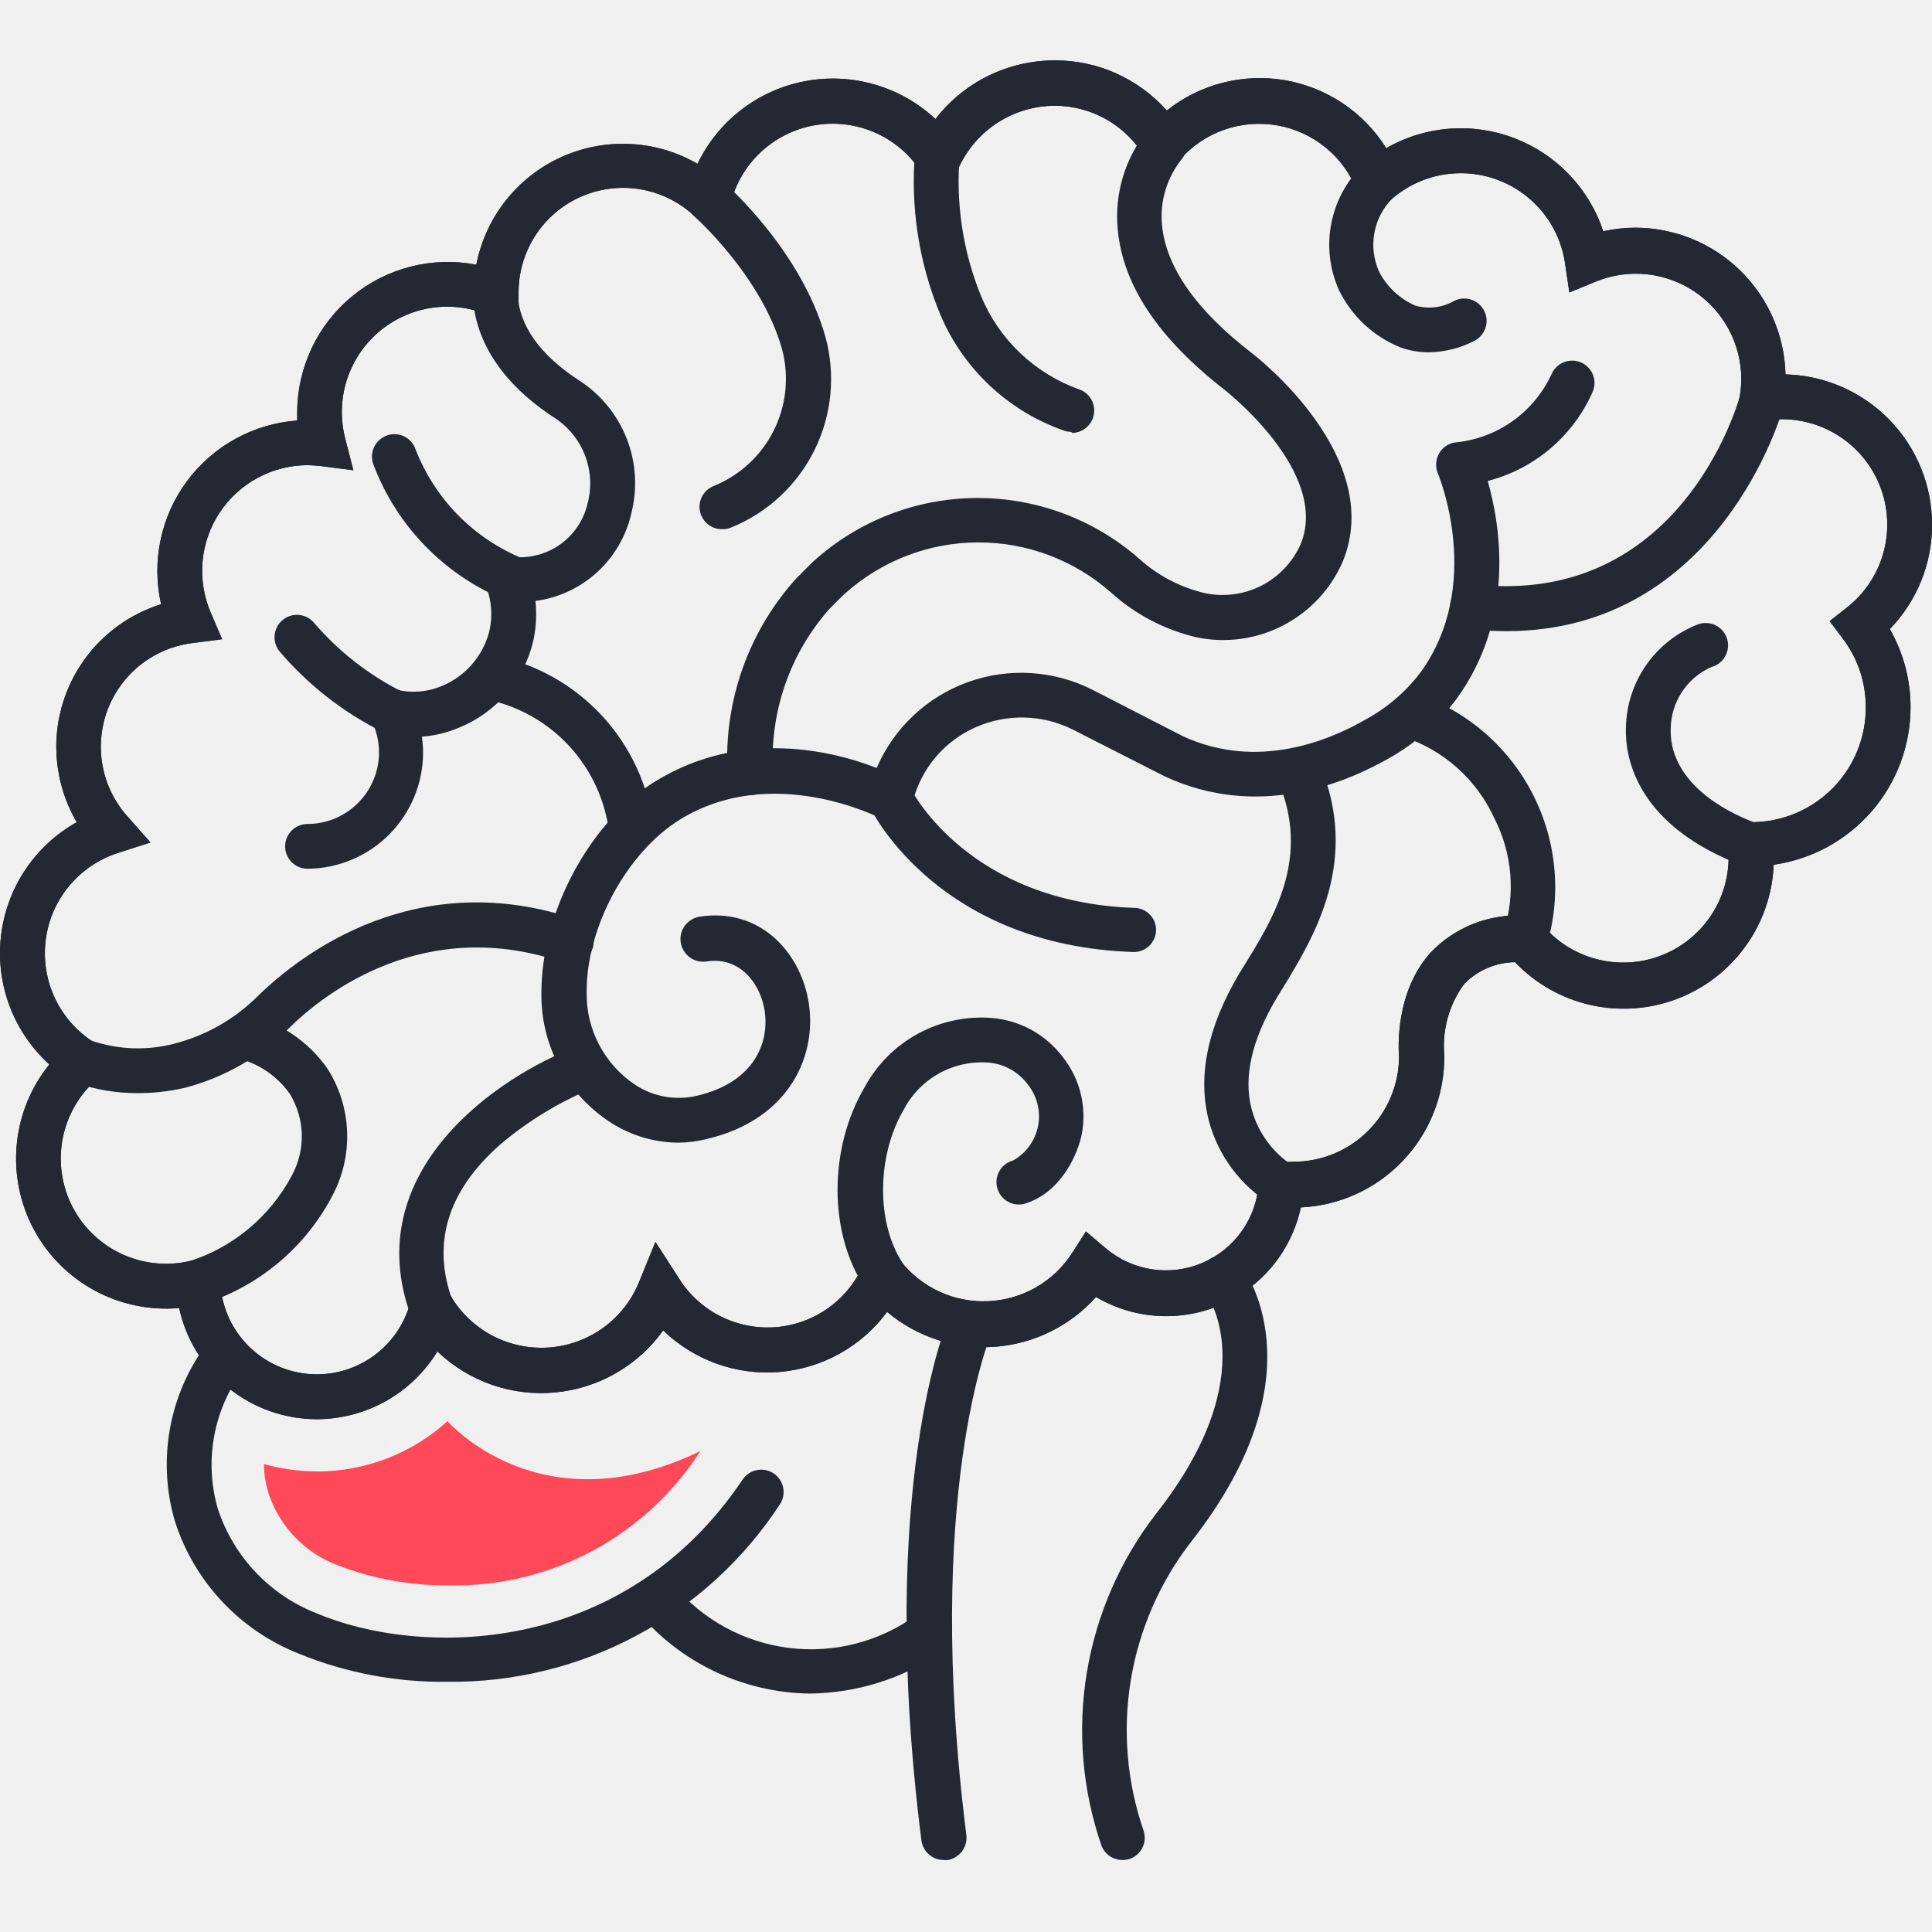
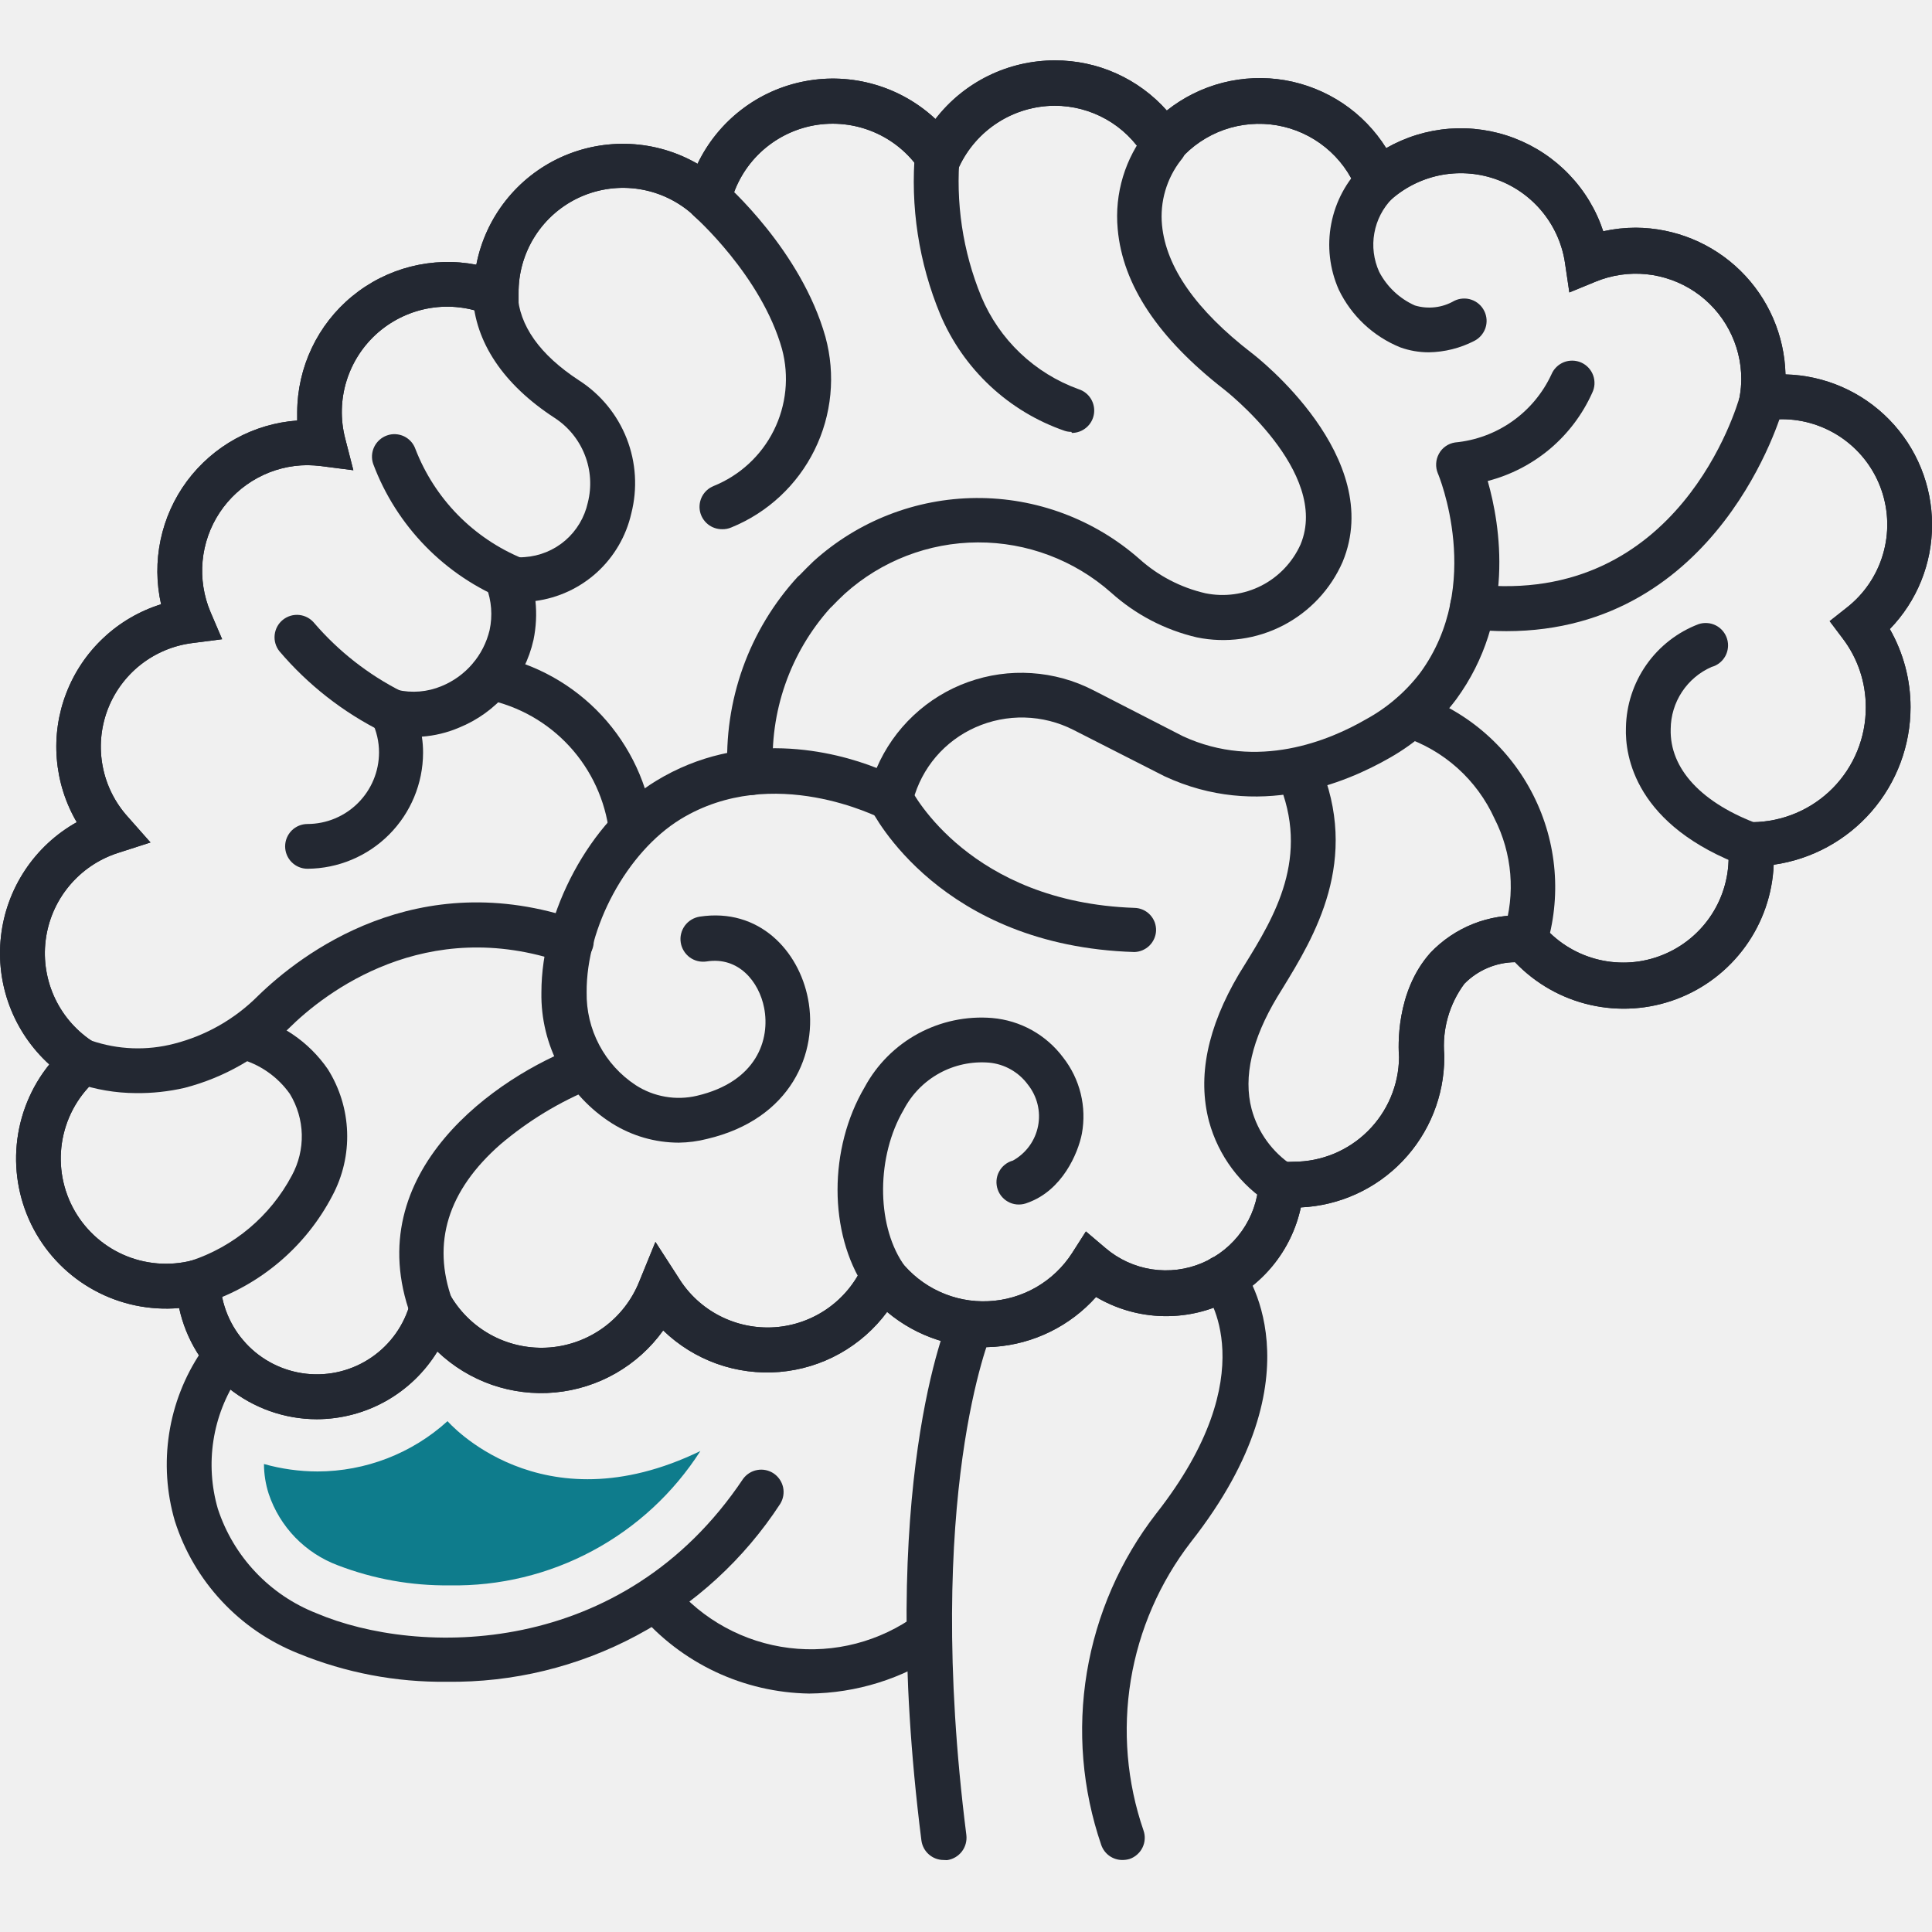
<svg xmlns="http://www.w3.org/2000/svg" width="48" height="48" viewBox="0 0 48 48" fill="none">
  <g clip-path="url(#clip0_846_62)">
    <path d="M7.64 21.584C7.493 21.584 7.351 21.526 7.247 21.421C7.143 21.317 7.084 21.175 7.084 21.028C7.084 20.88 7.143 20.739 7.247 20.634C7.351 20.53 7.493 20.472 7.64 20.472C8.111 20.471 8.562 20.283 8.895 19.95C9.228 19.617 9.416 19.166 9.417 18.695C9.417 18.428 9.356 18.164 9.239 17.924C9.192 17.83 9.173 17.724 9.184 17.62C9.195 17.516 9.236 17.416 9.302 17.334C9.368 17.253 9.455 17.192 9.554 17.157C9.653 17.122 9.759 17.116 9.862 17.138C10.233 17.225 10.622 17.193 10.974 17.045C11.268 16.924 11.53 16.735 11.737 16.493C11.944 16.252 12.09 15.964 12.164 15.655C12.241 15.297 12.213 14.925 12.083 14.583C12.053 14.497 12.045 14.405 12.059 14.316C12.073 14.226 12.108 14.141 12.162 14.068C12.216 13.995 12.287 13.936 12.369 13.896C12.451 13.857 12.541 13.838 12.632 13.841H12.698C12.811 13.85 12.924 13.85 13.036 13.841C13.409 13.815 13.763 13.67 14.046 13.426C14.328 13.182 14.524 12.852 14.604 12.488C14.704 12.094 14.678 11.68 14.529 11.302C14.381 10.924 14.118 10.602 13.777 10.381C12.502 9.551 11.801 8.498 11.745 7.344C11.742 7.271 11.753 7.198 11.778 7.129C11.803 7.061 11.841 6.997 11.89 6.943C11.939 6.889 11.999 6.845 12.065 6.814C12.131 6.783 12.203 6.765 12.276 6.762C12.349 6.759 12.422 6.77 12.491 6.794C12.559 6.819 12.623 6.857 12.677 6.907C12.731 6.956 12.774 7.015 12.806 7.081C12.837 7.148 12.854 7.219 12.858 7.292C12.895 8.086 13.41 8.813 14.386 9.451C14.922 9.795 15.337 10.301 15.57 10.895C15.803 11.488 15.842 12.141 15.684 12.758C15.556 13.32 15.259 13.829 14.834 14.218C14.408 14.606 13.874 14.855 13.303 14.931C13.337 15.253 13.32 15.579 13.255 15.896C13.146 16.383 12.92 16.836 12.597 17.216C12.274 17.597 11.863 17.893 11.4 18.08C11.108 18.204 10.798 18.279 10.481 18.302C10.502 18.436 10.512 18.571 10.511 18.706C10.508 19.468 10.204 20.197 9.667 20.735C9.13 21.274 8.401 21.579 7.64 21.584Z" fill="#232832" />
    <path d="M12.776 14.957C12.714 14.957 12.653 14.946 12.595 14.924C11.835 14.62 11.147 14.161 10.575 13.576C10.003 12.991 9.559 12.293 9.272 11.527C9.224 11.388 9.233 11.236 9.297 11.103C9.361 10.971 9.475 10.868 9.613 10.819C9.682 10.794 9.755 10.783 9.827 10.787C9.9 10.791 9.972 10.809 10.038 10.84C10.103 10.871 10.162 10.916 10.211 10.97C10.26 11.024 10.297 11.088 10.321 11.156C10.557 11.766 10.914 12.321 11.371 12.789C11.829 13.256 12.376 13.625 12.98 13.874C13.106 13.917 13.212 14.003 13.28 14.117C13.347 14.232 13.372 14.366 13.349 14.497C13.326 14.628 13.258 14.746 13.155 14.83C13.053 14.915 12.924 14.96 12.791 14.957H12.776Z" fill="#232832" />
    <path d="M3.376 27.158C2.871 27.156 2.37 27.07 1.892 26.905C1.753 26.856 1.638 26.754 1.574 26.62C1.51 26.487 1.502 26.333 1.551 26.194C1.601 26.054 1.703 25.939 1.837 25.875C1.97 25.811 2.124 25.803 2.263 25.852C2.929 26.081 3.648 26.108 4.329 25.93C5.114 25.729 5.832 25.32 6.405 24.747C7.462 23.716 10.355 21.469 14.378 22.863C14.518 22.913 14.632 23.015 14.696 23.149C14.76 23.282 14.769 23.436 14.719 23.575C14.67 23.715 14.568 23.829 14.434 23.893C14.301 23.957 14.147 23.966 14.007 23.917C10.574 22.726 8.074 24.658 7.181 25.544C6.463 26.262 5.567 26.774 4.585 27.028C4.188 27.119 3.783 27.163 3.376 27.158Z" fill="#232832" />
    <path d="M15.684 21.169C15.55 21.169 15.42 21.121 15.319 21.033C15.218 20.945 15.153 20.823 15.135 20.69C15.04 19.889 14.695 19.138 14.149 18.543C13.604 17.949 12.884 17.541 12.094 17.379C11.949 17.354 11.82 17.272 11.735 17.151C11.65 17.031 11.617 16.882 11.642 16.737C11.653 16.666 11.679 16.597 11.717 16.535C11.756 16.473 11.806 16.42 11.866 16.378C11.925 16.335 11.992 16.306 12.063 16.29C12.134 16.274 12.208 16.272 12.279 16.285C13.304 16.488 14.238 17.009 14.949 17.774C15.659 18.539 16.11 19.509 16.236 20.546C16.254 20.691 16.215 20.838 16.126 20.954C16.037 21.07 15.906 21.148 15.761 21.169H15.684Z" fill="#232832" />
    <path d="M9.736 18.239C9.654 18.239 9.574 18.22 9.502 18.184C8.522 17.696 7.652 17.015 6.943 16.181C6.897 16.124 6.863 16.059 6.843 15.989C6.822 15.918 6.816 15.845 6.824 15.772C6.832 15.7 6.854 15.629 6.889 15.565C6.924 15.501 6.971 15.444 7.028 15.399C7.085 15.353 7.151 15.319 7.221 15.298C7.291 15.278 7.365 15.271 7.437 15.279C7.51 15.287 7.58 15.309 7.644 15.344C7.709 15.38 7.765 15.427 7.811 15.484C8.415 16.185 9.151 16.761 9.977 17.179C10.092 17.232 10.185 17.324 10.241 17.438C10.297 17.552 10.313 17.682 10.284 17.806C10.256 17.93 10.186 18.041 10.086 18.12C9.987 18.198 9.863 18.241 9.736 18.239Z" fill="#232832" />
    <path d="M16.863 28.389C16.276 28.388 15.702 28.222 15.205 27.91C14.658 27.565 14.209 27.084 13.902 26.514C13.595 25.945 13.44 25.305 13.451 24.658C13.451 22.663 14.66 20.401 16.295 19.404C18.442 18.091 20.723 18.662 21.78 19.081C21.992 18.588 22.303 18.144 22.694 17.777C23.085 17.409 23.547 17.126 24.052 16.945C24.557 16.764 25.094 16.688 25.63 16.724C26.165 16.759 26.687 16.903 27.164 17.149L29.389 18.291C31.244 19.148 33.035 18.395 33.943 17.868C34.465 17.583 34.921 17.191 35.282 16.719C36.88 14.538 35.738 11.79 35.723 11.761C35.691 11.683 35.676 11.599 35.681 11.515C35.685 11.431 35.709 11.349 35.749 11.275C35.789 11.2 35.846 11.136 35.916 11.087C35.985 11.038 36.066 11.006 36.15 10.993C36.662 10.945 37.153 10.764 37.573 10.467C37.993 10.171 38.328 9.769 38.545 9.302C38.574 9.233 38.616 9.171 38.669 9.119C38.722 9.067 38.785 9.026 38.855 8.998C38.924 8.971 38.998 8.958 39.073 8.96C39.148 8.962 39.221 8.978 39.289 9.009C39.357 9.04 39.418 9.084 39.468 9.139C39.519 9.194 39.558 9.259 39.583 9.329C39.608 9.399 39.618 9.474 39.614 9.548C39.61 9.622 39.59 9.695 39.557 9.762C39.316 10.298 38.958 10.773 38.509 11.152C38.059 11.53 37.531 11.803 36.962 11.95C37.273 13.04 37.659 15.351 36.179 17.375C35.736 17.966 35.175 18.46 34.533 18.825C33.42 19.463 31.255 20.368 28.93 19.285L26.671 18.135C26.295 17.943 25.881 17.838 25.458 17.827C25.036 17.816 24.617 17.9 24.231 18.072C23.854 18.24 23.52 18.49 23.252 18.803C22.985 19.117 22.791 19.487 22.685 19.886L22.666 19.967C22.644 20.049 22.605 20.124 22.55 20.188C22.496 20.252 22.428 20.303 22.351 20.338C22.276 20.371 22.196 20.387 22.114 20.385C22.033 20.383 21.953 20.363 21.88 20.327C21.858 20.327 19.214 18.944 16.907 20.353C15.576 21.169 14.564 23.041 14.575 24.651C14.567 25.108 14.674 25.559 14.888 25.963C15.101 26.367 15.413 26.71 15.795 26.961C16.017 27.105 16.267 27.202 16.528 27.247C16.789 27.293 17.057 27.285 17.315 27.224C18.799 26.876 19.14 25.826 18.984 25.037C18.858 24.395 18.354 23.761 17.556 23.887C17.483 23.898 17.409 23.895 17.337 23.878C17.265 23.861 17.197 23.829 17.137 23.786C17.078 23.742 17.027 23.687 16.989 23.624C16.95 23.561 16.924 23.491 16.913 23.418C16.901 23.345 16.904 23.27 16.922 23.198C16.939 23.127 16.971 23.059 17.014 22.999C17.058 22.939 17.113 22.889 17.176 22.85C17.239 22.812 17.309 22.786 17.382 22.774C18.865 22.548 19.844 23.627 20.074 24.81C20.337 26.145 19.663 27.803 17.567 28.296C17.337 28.355 17.101 28.386 16.863 28.389Z" fill="#232832" />
    <path d="M37.425 15.681C37.124 15.681 36.823 15.664 36.524 15.632C36.377 15.616 36.242 15.542 36.149 15.426C36.056 15.31 36.013 15.162 36.029 15.015C36.045 14.867 36.119 14.732 36.235 14.639C36.351 14.547 36.499 14.504 36.647 14.52C41.723 15.076 43.158 10.07 43.218 9.873C43.26 9.735 43.355 9.619 43.482 9.55C43.609 9.48 43.758 9.463 43.897 9.501C44.037 9.54 44.156 9.631 44.229 9.756C44.302 9.881 44.324 10.03 44.289 10.17C44.274 10.233 42.724 15.681 37.425 15.681Z" fill="#232832" />
    <path d="M7.87 35.26C7.071 35.259 6.296 34.984 5.674 34.482C5.052 33.979 4.62 33.279 4.451 32.498C3.723 32.561 2.992 32.41 2.35 32.061C1.707 31.713 1.181 31.183 0.837 30.538C0.494 29.893 0.347 29.161 0.416 28.434C0.485 27.706 0.766 27.015 1.225 26.446C0.787 26.048 0.449 25.552 0.24 24.998C0.031 24.445 -0.043 23.849 0.024 23.262C0.09 22.674 0.296 22.11 0.623 21.617C0.951 21.124 1.391 20.716 1.907 20.427C1.625 19.946 1.456 19.407 1.411 18.85C1.366 18.294 1.447 17.735 1.649 17.215C1.85 16.694 2.166 16.226 2.574 15.845C2.981 15.463 3.47 15.179 4.002 15.013C3.883 14.487 3.879 13.941 3.99 13.413C4.101 12.885 4.324 12.388 4.645 11.954C4.967 11.521 5.378 11.162 5.85 10.902C6.323 10.642 6.846 10.487 7.384 10.448C7.384 10.378 7.384 10.307 7.384 10.237C7.386 9.687 7.51 9.144 7.746 8.646C7.982 8.149 8.324 7.71 8.749 7.361C9.174 7.011 9.671 6.76 10.204 6.624C10.738 6.489 11.294 6.472 11.834 6.577C11.947 5.996 12.196 5.451 12.562 4.987C12.927 4.523 13.399 4.152 13.936 3.907C14.474 3.662 15.062 3.549 15.653 3.577C16.243 3.605 16.818 3.774 17.33 4.07C17.583 3.542 17.957 3.081 18.422 2.724C18.886 2.367 19.428 2.125 20.004 2.017C20.579 1.908 21.172 1.937 21.735 2.101C22.297 2.264 22.813 2.557 23.241 2.957C23.591 2.503 24.04 2.136 24.555 1.883C25.069 1.631 25.635 1.5 26.208 1.5C26.733 1.499 27.253 1.609 27.732 1.824C28.212 2.039 28.64 2.353 28.989 2.746C29.398 2.421 29.87 2.186 30.376 2.056C30.882 1.927 31.409 1.905 31.924 1.993C32.438 2.082 32.928 2.278 33.362 2.568C33.796 2.859 34.163 3.238 34.44 3.68C34.92 3.406 35.454 3.241 36.005 3.198C36.556 3.156 37.11 3.236 37.626 3.434C38.142 3.632 38.608 3.942 38.989 4.342C39.371 4.741 39.659 5.221 39.832 5.746C40.097 5.687 40.368 5.657 40.64 5.657C41.613 5.662 42.545 6.045 43.239 6.725C43.934 7.406 44.336 8.33 44.36 9.302C45.333 9.326 46.259 9.73 46.939 10.427C47.62 11.124 48.001 12.059 48.001 13.033C48.004 14.002 47.627 14.934 46.952 15.629C47.289 16.219 47.467 16.888 47.467 17.568C47.467 18.521 47.123 19.441 46.498 20.161C45.873 20.88 45.01 21.35 44.067 21.484C44.037 22.215 43.792 22.922 43.363 23.515C42.934 24.109 42.34 24.563 41.655 24.821C40.97 25.079 40.224 25.13 39.51 24.967C38.796 24.805 38.146 24.435 37.64 23.905C37.166 23.911 36.712 24.104 36.38 24.443C36.004 24.953 35.827 25.581 35.883 26.212V26.268C35.882 27.228 35.511 28.152 34.847 28.846C34.184 29.541 33.279 29.953 32.319 29.998C32.205 30.528 31.966 31.024 31.623 31.443C31.279 31.863 30.841 32.196 30.345 32.413C29.848 32.63 29.306 32.726 28.765 32.693C28.224 32.66 27.698 32.499 27.231 32.223C26.584 32.947 25.68 33.391 24.71 33.461C23.741 33.53 22.783 33.219 22.04 32.594C21.726 33.019 21.324 33.372 20.863 33.629C20.401 33.887 19.889 34.042 19.363 34.086C18.836 34.129 18.306 34.06 17.808 33.882C17.311 33.704 16.857 33.422 16.477 33.054C16.166 33.488 15.765 33.85 15.302 34.116C14.838 34.382 14.323 34.545 13.791 34.595C13.259 34.645 12.723 34.579 12.218 34.404C11.714 34.228 11.253 33.946 10.867 33.577C10.552 34.09 10.112 34.514 9.588 34.809C9.063 35.103 8.472 35.259 7.87 35.26ZM5.441 31.148L5.471 31.83C5.492 32.406 5.719 32.955 6.111 33.377C6.503 33.799 7.034 34.066 7.606 34.13C8.179 34.194 8.755 34.05 9.23 33.724C9.705 33.399 10.048 32.913 10.195 32.357L10.533 31.085L11.208 32.216C11.459 32.633 11.821 32.972 12.254 33.195C12.687 33.418 13.173 33.515 13.659 33.477C14.144 33.438 14.609 33.265 15.002 32.977C15.394 32.689 15.698 32.297 15.88 31.845L16.284 30.855L16.863 31.752C17.111 32.154 17.465 32.48 17.885 32.695C18.305 32.91 18.776 33.007 19.248 32.975C19.719 32.942 20.172 32.782 20.559 32.511C20.946 32.24 21.251 31.869 21.442 31.437L21.813 30.61L22.373 31.326C22.631 31.655 22.963 31.918 23.343 32.092C23.723 32.267 24.139 32.348 24.556 32.328C24.974 32.309 25.381 32.19 25.743 31.982C26.105 31.773 26.412 31.481 26.638 31.129L26.979 30.595L27.465 31.007C27.792 31.287 28.19 31.469 28.615 31.535C29.041 31.6 29.476 31.546 29.871 31.377C30.267 31.209 30.608 30.933 30.856 30.581C31.104 30.23 31.248 29.816 31.273 29.386L31.307 28.808L31.881 28.863C31.968 28.869 32.054 28.869 32.141 28.863C32.831 28.863 33.493 28.589 33.983 28.103C34.473 27.617 34.752 26.958 34.759 26.268C34.74 26.019 34.67 24.643 35.538 23.672C35.836 23.358 36.2 23.113 36.602 22.953C37.005 22.794 37.438 22.724 37.87 22.748H38.133L38.3 22.952C38.642 23.372 39.106 23.674 39.627 23.819C40.148 23.964 40.701 23.945 41.21 23.762C41.719 23.58 42.16 23.245 42.471 22.802C42.782 22.36 42.948 21.832 42.947 21.291C42.952 21.192 42.952 21.093 42.947 20.994L42.869 20.427H43.544C44.295 20.418 45.012 20.113 45.539 19.577C46.065 19.041 46.359 18.319 46.355 17.568C46.356 16.953 46.155 16.355 45.784 15.866L45.457 15.432L45.884 15.095C46.313 14.759 46.627 14.297 46.781 13.774C46.936 13.251 46.923 12.693 46.745 12.178C46.567 11.662 46.232 11.216 45.788 10.9C45.344 10.584 44.812 10.414 44.267 10.415C44.127 10.417 43.987 10.43 43.848 10.452L43.106 10.574L43.225 9.833C43.249 9.697 43.261 9.559 43.262 9.421C43.262 8.991 43.156 8.567 42.953 8.188C42.751 7.808 42.458 7.484 42.101 7.244C41.743 7.005 41.333 6.857 40.905 6.813C40.477 6.77 40.045 6.833 39.647 6.996L38.99 7.266L38.886 6.562C38.822 6.096 38.633 5.656 38.339 5.288C38.045 4.92 37.658 4.638 37.218 4.472C36.778 4.306 36.301 4.261 35.837 4.343C35.374 4.425 34.941 4.631 34.585 4.938L33.995 5.442L33.709 4.723C33.544 4.307 33.275 3.941 32.928 3.66C32.581 3.378 32.167 3.19 31.727 3.114C31.287 3.038 30.834 3.076 30.412 3.224C29.991 3.373 29.614 3.627 29.319 3.962L28.822 4.526L28.429 3.884C28.198 3.501 27.872 3.183 27.482 2.963C27.092 2.743 26.652 2.627 26.204 2.627C25.704 2.629 25.215 2.773 24.795 3.042C24.374 3.311 24.038 3.695 23.827 4.148L23.408 5.038L22.855 4.226C22.572 3.805 22.172 3.476 21.704 3.279C21.236 3.082 20.722 3.025 20.222 3.115C19.723 3.206 19.261 3.44 18.892 3.788C18.523 4.137 18.264 4.585 18.146 5.079L17.927 5.965L17.237 5.353C16.864 5.01 16.399 4.783 15.898 4.701C15.398 4.619 14.884 4.686 14.421 4.892C13.958 5.099 13.566 5.437 13.293 5.864C13.02 6.291 12.877 6.789 12.884 7.296V8.123L12.113 7.819C11.663 7.633 11.171 7.575 10.691 7.653C10.211 7.731 9.762 7.942 9.394 8.26C9.027 8.579 8.756 8.994 8.611 9.458C8.466 9.923 8.454 10.418 8.575 10.889L8.779 11.683L7.97 11.579C7.861 11.566 7.751 11.559 7.64 11.557C7.207 11.558 6.782 11.666 6.401 11.872C6.02 12.078 5.696 12.374 5.457 12.735C5.218 13.096 5.073 13.511 5.033 13.942C4.994 14.373 5.061 14.807 5.23 15.206L5.519 15.881L4.778 15.977C4.307 16.036 3.861 16.224 3.489 16.518C3.117 16.813 2.833 17.204 2.667 17.649C2.502 18.095 2.462 18.576 2.552 19.043C2.641 19.509 2.857 19.941 3.176 20.294L3.739 20.931L2.931 21.191C2.455 21.344 2.033 21.63 1.715 22.015C1.396 22.4 1.195 22.869 1.134 23.365C1.073 23.861 1.156 24.364 1.371 24.814C1.587 25.265 1.928 25.645 2.352 25.908L2.99 26.305L2.423 26.798C1.974 27.182 1.669 27.707 1.557 28.287C1.445 28.867 1.532 29.468 1.805 29.992C2.078 30.516 2.521 30.932 3.061 31.172C3.6 31.412 4.206 31.462 4.778 31.315L5.441 31.148Z" fill="#232832" />
    <path d="M37.881 23.894C37.813 23.895 37.745 23.882 37.681 23.857C37.613 23.831 37.551 23.791 37.498 23.741C37.445 23.691 37.402 23.63 37.373 23.564C37.343 23.497 37.327 23.425 37.325 23.352C37.323 23.279 37.336 23.206 37.362 23.138C37.656 22.209 37.572 21.202 37.129 20.334C36.913 19.86 36.602 19.435 36.215 19.087C35.827 18.738 35.372 18.474 34.878 18.31C34.737 18.263 34.621 18.162 34.554 18.03C34.488 17.897 34.477 17.744 34.523 17.603C34.57 17.463 34.671 17.346 34.803 17.28C34.936 17.213 35.089 17.202 35.23 17.249C36.475 17.681 37.502 18.581 38.095 19.758C38.689 20.934 38.801 22.295 38.408 23.553C38.365 23.656 38.291 23.744 38.197 23.805C38.103 23.866 37.993 23.897 37.881 23.894Z" fill="#232832" />
    <path d="M43.555 21.569C43.489 21.57 43.423 21.557 43.362 21.532C40.618 20.52 40.37 18.777 40.396 18.076C40.406 17.516 40.583 16.973 40.905 16.514C41.227 16.056 41.678 15.705 42.202 15.506C42.272 15.483 42.346 15.474 42.42 15.48C42.495 15.485 42.567 15.506 42.633 15.54C42.699 15.574 42.757 15.621 42.804 15.678C42.852 15.736 42.888 15.802 42.909 15.873C42.931 15.944 42.938 16.018 42.93 16.092C42.922 16.166 42.9 16.238 42.864 16.303C42.828 16.368 42.779 16.425 42.721 16.471C42.663 16.517 42.596 16.551 42.524 16.57C42.224 16.701 41.969 16.916 41.788 17.19C41.608 17.463 41.511 17.782 41.508 18.109C41.478 19.099 42.276 19.963 43.733 20.49C43.856 20.535 43.96 20.622 44.025 20.735C44.091 20.849 44.114 20.982 44.091 21.111C44.068 21.24 44 21.357 43.899 21.441C43.798 21.524 43.671 21.57 43.54 21.569H43.555Z" fill="#232832" />
    <path d="M21.947 32.238C21.855 32.238 21.764 32.214 21.683 32.17C21.602 32.126 21.534 32.063 21.483 31.986C20.586 30.632 20.582 28.537 21.483 27.009C21.787 26.446 22.249 25.984 22.811 25.679C23.374 25.375 24.013 25.24 24.65 25.292C24.997 25.322 25.334 25.425 25.638 25.594C25.942 25.764 26.207 25.996 26.415 26.275C26.622 26.54 26.77 26.845 26.85 27.171C26.93 27.497 26.939 27.836 26.879 28.166C26.782 28.66 26.389 29.575 25.537 29.88C25.466 29.91 25.391 29.926 25.314 29.926C25.238 29.927 25.162 29.911 25.092 29.881C25.022 29.85 24.959 29.806 24.907 29.75C24.854 29.694 24.814 29.628 24.789 29.556C24.763 29.484 24.753 29.407 24.758 29.331C24.763 29.255 24.784 29.18 24.82 29.113C24.855 29.045 24.904 28.985 24.964 28.937C25.023 28.889 25.092 28.854 25.166 28.834C25.326 28.745 25.465 28.622 25.573 28.474C25.681 28.326 25.755 28.156 25.79 27.976C25.826 27.797 25.821 27.611 25.777 27.433C25.733 27.255 25.651 27.089 25.537 26.946C25.424 26.792 25.279 26.664 25.113 26.57C24.947 26.476 24.763 26.418 24.572 26.401C24.143 26.366 23.712 26.458 23.335 26.666C22.957 26.875 22.65 27.19 22.451 27.573C21.78 28.715 21.769 30.384 22.422 31.374C22.461 31.436 22.488 31.505 22.501 31.577C22.514 31.649 22.513 31.723 22.497 31.795C22.481 31.867 22.451 31.935 22.409 31.995C22.367 32.055 22.313 32.106 22.251 32.145C22.16 32.204 22.055 32.236 21.947 32.238Z" fill="#232832" />
    <path d="M28.184 23.653C23.363 23.505 21.698 20.223 21.628 20.082C21.589 20.016 21.564 19.943 21.555 19.867C21.545 19.791 21.552 19.714 21.573 19.641C21.595 19.568 21.632 19.5 21.681 19.441C21.73 19.383 21.791 19.335 21.859 19.301C21.928 19.267 22.003 19.247 22.079 19.243C22.155 19.24 22.232 19.252 22.303 19.279C22.375 19.306 22.44 19.347 22.495 19.401C22.55 19.454 22.593 19.518 22.622 19.589C22.685 19.708 24.105 22.415 28.184 22.556C28.257 22.557 28.329 22.573 28.396 22.603C28.463 22.632 28.523 22.675 28.573 22.728C28.623 22.781 28.662 22.844 28.688 22.912C28.713 22.981 28.725 23.054 28.722 23.127C28.715 23.266 28.655 23.397 28.556 23.495C28.456 23.592 28.323 23.649 28.184 23.653Z" fill="#232832" />
    <path d="M26.619 10.73C26.563 10.73 26.506 10.722 26.452 10.704C25.764 10.467 25.133 10.087 24.601 9.59C24.069 9.093 23.647 8.49 23.363 7.819C22.827 6.53 22.612 5.13 22.737 3.74C22.741 3.667 22.76 3.595 22.793 3.53C22.825 3.464 22.87 3.405 22.925 3.357C22.98 3.308 23.043 3.271 23.113 3.248C23.182 3.224 23.255 3.214 23.328 3.219C23.401 3.223 23.473 3.242 23.538 3.275C23.604 3.307 23.663 3.352 23.711 3.407C23.76 3.462 23.797 3.525 23.82 3.595C23.844 3.664 23.854 3.737 23.849 3.81C23.736 5.022 23.918 6.244 24.38 7.37C24.602 7.9 24.931 8.377 25.347 8.773C25.764 9.169 26.257 9.474 26.797 9.669C26.924 9.709 27.032 9.793 27.102 9.906C27.172 10.019 27.199 10.153 27.179 10.284C27.159 10.415 27.093 10.535 26.992 10.621C26.891 10.708 26.763 10.756 26.63 10.756L26.619 10.73Z" fill="#232832" />
    <path d="M17.942 13.148C17.812 13.149 17.686 13.105 17.586 13.024C17.485 12.942 17.416 12.828 17.39 12.701C17.365 12.574 17.385 12.442 17.446 12.328C17.508 12.214 17.607 12.125 17.727 12.076C18.377 11.814 18.91 11.324 19.223 10.697C19.537 10.069 19.61 9.349 19.429 8.672C18.917 6.851 17.256 5.379 17.237 5.364C17.126 5.266 17.059 5.127 17.05 4.979C17.041 4.831 17.091 4.685 17.189 4.574C17.288 4.463 17.426 4.396 17.574 4.386C17.722 4.377 17.868 4.428 17.979 4.526C18.057 4.596 19.904 6.224 20.508 8.371C20.764 9.309 20.668 10.309 20.237 11.18C19.807 12.052 19.072 12.736 18.172 13.103C18.099 13.135 18.021 13.15 17.942 13.148Z" fill="#232832" />
    <path d="M18.632 19.745C18.487 19.745 18.347 19.688 18.244 19.587C18.14 19.486 18.079 19.348 18.075 19.203C18.027 18.315 18.157 17.426 18.456 16.589C18.756 15.751 19.221 14.982 19.822 14.327L19.866 14.29C19.982 14.168 20.096 14.056 20.211 13.945C21.318 12.943 22.755 12.384 24.248 12.373C25.741 12.362 27.185 12.9 28.307 13.886C28.772 14.305 29.336 14.598 29.946 14.739C30.419 14.836 30.912 14.769 31.342 14.549C31.772 14.328 32.114 13.967 32.312 13.526C33.061 11.724 30.409 9.673 30.409 9.673C28.777 8.401 27.891 7.077 27.769 5.69C27.687 4.807 27.953 3.926 28.511 3.235C28.609 3.125 28.747 3.059 28.894 3.05C29.042 3.042 29.186 3.093 29.297 3.191C29.407 3.289 29.473 3.427 29.482 3.575C29.49 3.722 29.439 3.867 29.341 3.977C28.983 4.436 28.814 5.015 28.87 5.594C28.97 6.636 29.716 7.704 31.095 8.768C31.229 8.868 34.433 11.364 33.357 13.96C33.06 14.64 32.538 15.197 31.88 15.538C31.221 15.88 30.465 15.985 29.738 15.836C28.945 15.652 28.211 15.269 27.606 14.724C26.692 13.915 25.513 13.471 24.293 13.476C23.073 13.48 21.897 13.934 20.99 14.75C20.879 14.854 20.764 14.965 20.653 15.083L20.627 15.106C20.132 15.658 19.752 16.303 19.508 17.003C19.264 17.703 19.162 18.445 19.206 19.185C19.208 19.258 19.196 19.33 19.17 19.398C19.144 19.466 19.104 19.528 19.054 19.581C19.003 19.634 18.943 19.676 18.877 19.706C18.81 19.735 18.738 19.751 18.665 19.752L18.632 19.745Z" fill="#232832" />
    <path d="M35.497 8.753C35.257 8.753 35.018 8.712 34.792 8.631C34.121 8.36 33.575 7.849 33.261 7.196C33.034 6.683 32.968 6.112 33.074 5.561C33.179 5.01 33.45 4.504 33.85 4.111C33.962 4.031 34.098 3.995 34.234 4.01C34.37 4.024 34.495 4.088 34.587 4.19C34.679 4.291 34.73 4.422 34.731 4.559C34.732 4.695 34.682 4.828 34.592 4.93C34.359 5.165 34.203 5.466 34.145 5.792C34.086 6.117 34.129 6.453 34.266 6.755C34.459 7.125 34.771 7.419 35.152 7.589C35.314 7.638 35.485 7.653 35.654 7.633C35.822 7.614 35.984 7.559 36.131 7.474C36.197 7.442 36.268 7.422 36.341 7.418C36.414 7.413 36.487 7.422 36.556 7.446C36.625 7.469 36.689 7.506 36.744 7.554C36.799 7.602 36.844 7.661 36.876 7.726C36.909 7.792 36.928 7.863 36.933 7.936C36.938 8.009 36.928 8.082 36.905 8.151C36.881 8.22 36.844 8.284 36.796 8.339C36.748 8.394 36.69 8.439 36.624 8.472C36.275 8.651 35.889 8.747 35.497 8.753Z" fill="#232832" />
    <path d="M4.915 32.409C4.784 32.408 4.657 32.362 4.557 32.278C4.457 32.194 4.39 32.077 4.367 31.948C4.345 31.82 4.368 31.687 4.434 31.574C4.499 31.46 4.603 31.374 4.726 31.329C5.811 30.975 6.716 30.213 7.251 29.205C7.421 28.892 7.506 28.541 7.498 28.186C7.489 27.83 7.387 27.484 7.203 27.18C6.897 26.746 6.448 26.435 5.935 26.301C5.798 26.265 5.681 26.179 5.606 26.06C5.53 25.941 5.503 25.797 5.53 25.659C5.556 25.521 5.634 25.397 5.748 25.314C5.861 25.231 6.002 25.194 6.142 25.211C6.957 25.393 7.672 25.877 8.145 26.564C8.439 27.032 8.605 27.569 8.624 28.122C8.644 28.674 8.517 29.222 8.256 29.709C7.596 30.973 6.469 31.929 5.115 32.375C5.051 32.398 4.983 32.41 4.915 32.409Z" fill="#232832" />
    <path d="M10.733 33.057C10.618 33.057 10.506 33.021 10.412 32.955C10.317 32.888 10.246 32.795 10.206 32.687C8.901 29.108 12.365 26.731 14.371 25.989C14.504 25.958 14.645 25.976 14.765 26.042C14.886 26.107 14.978 26.215 15.024 26.344C15.07 26.473 15.067 26.615 15.014 26.742C14.962 26.869 14.865 26.972 14.742 27.032C13.902 27.372 13.122 27.846 12.431 28.433C11.126 29.579 10.722 30.881 11.237 32.301C11.286 32.44 11.279 32.592 11.216 32.725C11.154 32.859 11.042 32.962 10.904 33.013C10.849 33.036 10.792 33.051 10.733 33.057Z" fill="#232832" />
    <path d="M31.837 29.987C31.744 29.985 31.652 29.961 31.57 29.917C30.818 29.45 30.271 28.716 30.038 27.862C29.745 26.75 29.997 25.53 30.78 24.202L30.917 23.98C31.659 22.782 32.567 21.291 31.748 19.389C31.689 19.253 31.686 19.099 31.74 18.962C31.795 18.824 31.901 18.713 32.037 18.654C32.173 18.596 32.326 18.593 32.464 18.647C32.602 18.701 32.712 18.808 32.771 18.944C33.817 21.376 32.642 23.286 31.866 24.554L31.733 24.77C31.103 25.819 30.887 26.753 31.095 27.551C31.249 28.128 31.611 28.629 32.111 28.956C32.219 29.016 32.304 29.11 32.352 29.224C32.401 29.338 32.41 29.464 32.378 29.584C32.347 29.703 32.276 29.808 32.178 29.884C32.081 29.959 31.96 29.999 31.837 29.998V29.987Z" fill="#232832" />
    <path d="M7.87 35.26C7.071 35.259 6.296 34.984 5.674 34.482C5.052 33.979 4.62 33.279 4.451 32.498C3.723 32.561 2.992 32.41 2.35 32.061C1.707 31.713 1.181 31.183 0.837 30.538C0.494 29.893 0.347 29.161 0.416 28.434C0.485 27.706 0.766 27.015 1.225 26.446C0.787 26.048 0.449 25.552 0.24 24.998C0.031 24.445 -0.043 23.849 0.024 23.262C0.09 22.674 0.296 22.11 0.623 21.617C0.951 21.124 1.391 20.716 1.907 20.427C1.625 19.946 1.456 19.407 1.411 18.85C1.366 18.294 1.447 17.735 1.649 17.215C1.85 16.694 2.166 16.226 2.574 15.845C2.981 15.463 3.47 15.179 4.002 15.013C3.883 14.487 3.879 13.941 3.99 13.413C4.101 12.885 4.324 12.388 4.645 11.954C4.967 11.521 5.378 11.162 5.85 10.902C6.323 10.642 6.846 10.487 7.384 10.448C7.384 10.378 7.384 10.307 7.384 10.237C7.386 9.687 7.51 9.144 7.746 8.646C7.982 8.149 8.324 7.71 8.749 7.361C9.174 7.011 9.671 6.76 10.204 6.624C10.738 6.489 11.294 6.472 11.834 6.577C11.947 5.996 12.196 5.451 12.562 4.987C12.927 4.523 13.399 4.152 13.936 3.907C14.474 3.662 15.062 3.549 15.653 3.577C16.243 3.605 16.818 3.774 17.33 4.07C17.583 3.542 17.957 3.081 18.422 2.724C18.886 2.367 19.428 2.125 20.004 2.017C20.579 1.908 21.172 1.937 21.735 2.101C22.297 2.264 22.813 2.557 23.241 2.957C23.591 2.503 24.04 2.136 24.555 1.883C25.069 1.631 25.635 1.5 26.208 1.5C26.733 1.499 27.253 1.609 27.732 1.824C28.212 2.039 28.64 2.353 28.989 2.746C29.398 2.421 29.87 2.186 30.376 2.056C30.882 1.927 31.409 1.905 31.924 1.993C32.438 2.082 32.928 2.278 33.362 2.568C33.796 2.859 34.163 3.238 34.44 3.68C34.92 3.406 35.454 3.241 36.005 3.198C36.556 3.156 37.11 3.236 37.626 3.434C38.142 3.632 38.608 3.942 38.989 4.342C39.371 4.741 39.659 5.221 39.832 5.746C40.097 5.687 40.368 5.657 40.64 5.657C41.613 5.662 42.545 6.045 43.239 6.725C43.934 7.406 44.336 8.33 44.36 9.302C45.333 9.326 46.259 9.73 46.939 10.427C47.62 11.124 48.001 12.059 48.001 13.033C48.004 14.002 47.627 14.934 46.952 15.629C47.289 16.219 47.467 16.888 47.467 17.568C47.467 18.521 47.123 19.441 46.498 20.161C45.873 20.88 45.01 21.35 44.067 21.484C44.037 22.215 43.792 22.922 43.363 23.515C42.934 24.109 42.34 24.563 41.655 24.821C40.97 25.079 40.224 25.13 39.51 24.967C38.796 24.805 38.146 24.435 37.64 23.905C37.166 23.911 36.712 24.104 36.38 24.443C36.004 24.953 35.827 25.581 35.883 26.212V26.268C35.882 27.228 35.511 28.152 34.847 28.846C34.184 29.541 33.279 29.953 32.319 29.998C32.205 30.528 31.966 31.024 31.623 31.443C31.279 31.863 30.841 32.196 30.345 32.413C29.848 32.63 29.306 32.726 28.765 32.693C28.224 32.66 27.698 32.499 27.231 32.223C26.584 32.947 25.68 33.391 24.71 33.461C23.741 33.53 22.783 33.219 22.04 32.594C21.726 33.019 21.324 33.372 20.863 33.629C20.401 33.887 19.889 34.042 19.363 34.086C18.836 34.129 18.306 34.06 17.808 33.882C17.311 33.704 16.857 33.422 16.477 33.054C16.166 33.488 15.765 33.85 15.302 34.116C14.838 34.382 14.323 34.545 13.791 34.595C13.259 34.645 12.723 34.579 12.218 34.404C11.714 34.228 11.253 33.946 10.867 33.577C10.552 34.09 10.112 34.514 9.588 34.809C9.063 35.103 8.472 35.259 7.87 35.26ZM5.441 31.148L5.471 31.83C5.492 32.406 5.719 32.955 6.111 33.377C6.503 33.799 7.034 34.066 7.606 34.13C8.179 34.194 8.755 34.05 9.23 33.724C9.705 33.399 10.048 32.913 10.195 32.357L10.533 31.085L11.208 32.216C11.459 32.633 11.821 32.972 12.254 33.195C12.687 33.418 13.173 33.515 13.659 33.477C14.144 33.438 14.609 33.265 15.002 32.977C15.394 32.689 15.698 32.297 15.88 31.845L16.284 30.855L16.863 31.752C17.111 32.154 17.465 32.48 17.885 32.695C18.305 32.91 18.776 33.007 19.248 32.975C19.719 32.942 20.172 32.782 20.559 32.511C20.946 32.24 21.251 31.869 21.442 31.437L21.813 30.61L22.373 31.326C22.631 31.655 22.963 31.918 23.343 32.092C23.723 32.267 24.139 32.348 24.556 32.328C24.974 32.309 25.381 32.19 25.743 31.982C26.105 31.773 26.412 31.481 26.638 31.129L26.979 30.595L27.465 31.007C27.792 31.287 28.19 31.469 28.615 31.535C29.041 31.6 29.476 31.546 29.871 31.377C30.267 31.209 30.608 30.933 30.856 30.581C31.104 30.23 31.248 29.816 31.273 29.386L31.307 28.808L31.881 28.863C31.968 28.869 32.054 28.869 32.141 28.863C32.831 28.863 33.493 28.589 33.983 28.103C34.473 27.617 34.752 26.958 34.759 26.268C34.74 26.019 34.67 24.643 35.538 23.672C35.836 23.358 36.2 23.113 36.602 22.953C37.005 22.794 37.438 22.724 37.87 22.748H38.133L38.3 22.952C38.642 23.372 39.106 23.674 39.627 23.819C40.148 23.964 40.701 23.945 41.21 23.762C41.719 23.58 42.16 23.245 42.471 22.802C42.782 22.36 42.948 21.832 42.947 21.291C42.952 21.192 42.952 21.093 42.947 20.994L42.869 20.427H43.544C44.295 20.418 45.012 20.113 45.539 19.577C46.065 19.041 46.359 18.319 46.355 17.568C46.356 16.953 46.155 16.355 45.784 15.866L45.457 15.432L45.884 15.095C46.313 14.759 46.627 14.297 46.781 13.774C46.936 13.251 46.923 12.693 46.745 12.178C46.567 11.662 46.232 11.216 45.788 10.9C45.344 10.584 44.812 10.414 44.267 10.415C44.127 10.417 43.987 10.43 43.848 10.452L43.106 10.574L43.225 9.833C43.249 9.697 43.261 9.559 43.262 9.421C43.262 8.991 43.156 8.567 42.953 8.188C42.751 7.808 42.458 7.484 42.101 7.244C41.743 7.005 41.333 6.857 40.905 6.813C40.477 6.77 40.045 6.833 39.647 6.996L38.99 7.266L38.886 6.562C38.822 6.096 38.633 5.656 38.339 5.288C38.045 4.92 37.658 4.638 37.218 4.472C36.778 4.306 36.301 4.261 35.837 4.343C35.374 4.425 34.941 4.631 34.585 4.938L33.995 5.442L33.709 4.723C33.544 4.307 33.275 3.941 32.928 3.66C32.581 3.378 32.167 3.19 31.727 3.114C31.287 3.038 30.834 3.076 30.412 3.224C29.991 3.373 29.614 3.627 29.319 3.962L28.822 4.526L28.429 3.884C28.198 3.501 27.872 3.183 27.482 2.963C27.092 2.743 26.652 2.627 26.204 2.627C25.704 2.629 25.215 2.773 24.795 3.042C24.374 3.311 24.038 3.695 23.827 4.148L23.408 5.038L22.855 4.226C22.572 3.805 22.172 3.476 21.704 3.279C21.236 3.082 20.722 3.025 20.222 3.115C19.723 3.206 19.261 3.44 18.892 3.788C18.523 4.137 18.264 4.585 18.146 5.079L17.927 5.965L17.237 5.353C16.864 5.01 16.399 4.783 15.898 4.701C15.398 4.619 14.884 4.686 14.421 4.892C13.958 5.099 13.566 5.437 13.293 5.864C13.02 6.291 12.877 6.789 12.884 7.296V8.123L12.113 7.819C11.663 7.633 11.171 7.575 10.691 7.653C10.211 7.731 9.762 7.942 9.394 8.26C9.027 8.579 8.756 8.994 8.611 9.458C8.466 9.923 8.454 10.418 8.575 10.889L8.779 11.683L7.97 11.579C7.861 11.566 7.751 11.559 7.64 11.557C7.207 11.558 6.782 11.666 6.401 11.872C6.02 12.078 5.696 12.374 5.457 12.735C5.218 13.096 5.073 13.511 5.033 13.942C4.994 14.373 5.061 14.807 5.23 15.206L5.519 15.881L4.778 15.977C4.307 16.036 3.861 16.224 3.489 16.518C3.117 16.813 2.833 17.204 2.667 17.649C2.502 18.095 2.462 18.576 2.552 19.043C2.641 19.509 2.857 19.941 3.176 20.294L3.739 20.931L2.931 21.191C2.455 21.344 2.033 21.63 1.715 22.015C1.396 22.4 1.195 22.869 1.134 23.365C1.073 23.861 1.156 24.364 1.371 24.814C1.587 25.265 1.928 25.645 2.352 25.908L2.99 26.305L2.423 26.798C1.974 27.182 1.669 27.707 1.557 28.287C1.445 28.867 1.532 29.468 1.805 29.992C2.078 30.516 2.521 30.932 3.061 31.172C3.6 31.412 4.206 31.462 4.778 31.315L5.441 31.148Z" fill="#232832" />
    <path d="M23.445 46.211C23.309 46.211 23.179 46.162 23.077 46.072C22.975 45.983 22.91 45.859 22.892 45.725C21.78 36.929 23.53 32.828 23.605 32.657C23.633 32.589 23.676 32.527 23.729 32.475C23.782 32.424 23.846 32.383 23.915 32.357C23.984 32.33 24.058 32.318 24.132 32.32C24.206 32.323 24.279 32.34 24.346 32.371C24.414 32.401 24.476 32.443 24.527 32.497C24.578 32.55 24.619 32.613 24.645 32.682C24.672 32.751 24.685 32.825 24.684 32.898C24.682 32.972 24.666 33.045 24.635 33.113C24.613 33.158 22.941 37.151 24.009 45.592C24.026 45.738 23.986 45.885 23.896 46.002C23.805 46.119 23.673 46.195 23.527 46.215L23.445 46.211Z" fill="#232832" />
    <path d="M27.884 46.211C27.769 46.211 27.657 46.175 27.563 46.109C27.469 46.042 27.399 45.948 27.361 45.84C26.888 44.462 26.765 42.987 27.003 41.55C27.242 40.112 27.833 38.756 28.726 37.604C31.47 34.111 29.96 32.127 29.946 32.108C29.896 32.051 29.859 31.985 29.836 31.914C29.813 31.842 29.805 31.767 29.812 31.692C29.819 31.617 29.841 31.544 29.877 31.478C29.913 31.412 29.962 31.354 30.021 31.308C30.08 31.261 30.147 31.227 30.22 31.207C30.292 31.187 30.368 31.183 30.443 31.193C30.517 31.203 30.588 31.229 30.653 31.267C30.717 31.306 30.773 31.358 30.817 31.418C30.902 31.526 32.883 34.118 29.59 38.308C28.814 39.312 28.3 40.492 28.094 41.743C27.889 42.995 27.997 44.278 28.41 45.477C28.434 45.546 28.445 45.619 28.44 45.692C28.436 45.765 28.417 45.836 28.385 45.902C28.353 45.968 28.308 46.027 28.253 46.075C28.199 46.124 28.135 46.161 28.066 46.185C28.007 46.203 27.945 46.211 27.884 46.211Z" fill="#232832" />
    <path d="M11.1 41.783C9.838 41.798 8.586 41.56 7.418 41.082C6.694 40.795 6.042 40.351 5.511 39.781C4.979 39.212 4.58 38.532 4.344 37.789C4.138 37.085 4.09 36.344 4.202 35.618C4.314 34.893 4.584 34.201 4.993 33.592C5.111 33.413 5.189 33.317 5.189 33.317C5.235 33.26 5.291 33.213 5.356 33.178C5.42 33.142 5.49 33.12 5.563 33.112C5.635 33.104 5.709 33.111 5.779 33.131C5.849 33.152 5.915 33.186 5.972 33.232C6.029 33.278 6.076 33.334 6.111 33.398C6.146 33.462 6.168 33.533 6.176 33.605C6.184 33.678 6.178 33.752 6.157 33.822C6.137 33.892 6.103 33.957 6.057 34.014C6.057 34.014 5.998 34.092 5.923 34.2C5.603 34.677 5.391 35.218 5.303 35.786C5.215 36.353 5.252 36.933 5.412 37.485C5.604 38.072 5.923 38.609 6.347 39.057C6.77 39.506 7.288 39.856 7.863 40.081C10.384 41.153 15.469 41.216 18.461 36.743C18.546 36.627 18.672 36.547 18.814 36.522C18.956 36.496 19.102 36.527 19.222 36.607C19.341 36.688 19.425 36.811 19.456 36.952C19.486 37.093 19.46 37.24 19.384 37.363C18.488 38.738 17.259 39.865 15.81 40.638C14.362 41.411 12.742 41.805 11.1 41.783Z" fill="#232832" />
    <path d="M20.104 42.076C19.297 42.063 18.503 41.879 17.773 41.535C17.044 41.191 16.396 40.695 15.873 40.081C15.824 40.025 15.787 39.959 15.764 39.889C15.741 39.818 15.732 39.743 15.738 39.669C15.745 39.595 15.766 39.523 15.8 39.457C15.835 39.391 15.883 39.333 15.94 39.286C15.998 39.239 16.064 39.204 16.136 39.183C16.207 39.162 16.282 39.155 16.356 39.163C16.43 39.172 16.501 39.195 16.566 39.232C16.631 39.268 16.688 39.318 16.733 39.376C17.457 40.245 18.486 40.805 19.608 40.943C20.731 41.081 21.864 40.786 22.777 40.118C22.839 40.078 22.907 40.051 22.98 40.037C23.051 40.024 23.125 40.025 23.197 40.04C23.269 40.055 23.337 40.084 23.397 40.126C23.457 40.167 23.509 40.22 23.549 40.281C23.589 40.343 23.616 40.411 23.63 40.483C23.643 40.555 23.642 40.629 23.627 40.701C23.612 40.772 23.583 40.84 23.541 40.901C23.5 40.961 23.447 41.013 23.386 41.053C22.417 41.71 21.275 42.066 20.104 42.076Z" fill="#232832" />
-     <path d="M6.558 36.373C6.559 36.624 6.599 36.875 6.676 37.114C6.812 37.52 7.037 37.89 7.335 38.198C7.633 38.505 7.996 38.742 8.397 38.891C9.282 39.231 10.223 39.399 11.171 39.388C12.408 39.41 13.63 39.115 14.72 38.53C15.811 37.946 16.734 37.092 17.401 36.05C13.421 37.982 11.119 35.308 11.119 35.308C10.234 36.111 9.083 36.556 7.889 36.558C7.439 36.557 6.991 36.495 6.558 36.373V36.373Z" fill="#FF4858" />
+     <path d="M6.558 36.373C6.559 36.624 6.599 36.875 6.676 37.114C6.812 37.52 7.037 37.89 7.335 38.198C7.633 38.505 7.996 38.742 8.397 38.891C9.282 39.231 10.223 39.399 11.171 39.388C12.408 39.41 13.63 39.115 14.72 38.53C15.811 37.946 16.734 37.092 17.401 36.05C13.421 37.982 11.119 35.308 11.119 35.308C10.234 36.111 9.083 36.556 7.889 36.558C7.439 36.557 6.991 36.495 6.558 36.373V36.373Z" fill="#0E7C8C" />
  </g>
  <defs>
    <clipPath id="clip0_846_62">
      <rect width="48" height="48" fill="white" />
    </clipPath>
  </defs>
</svg>
